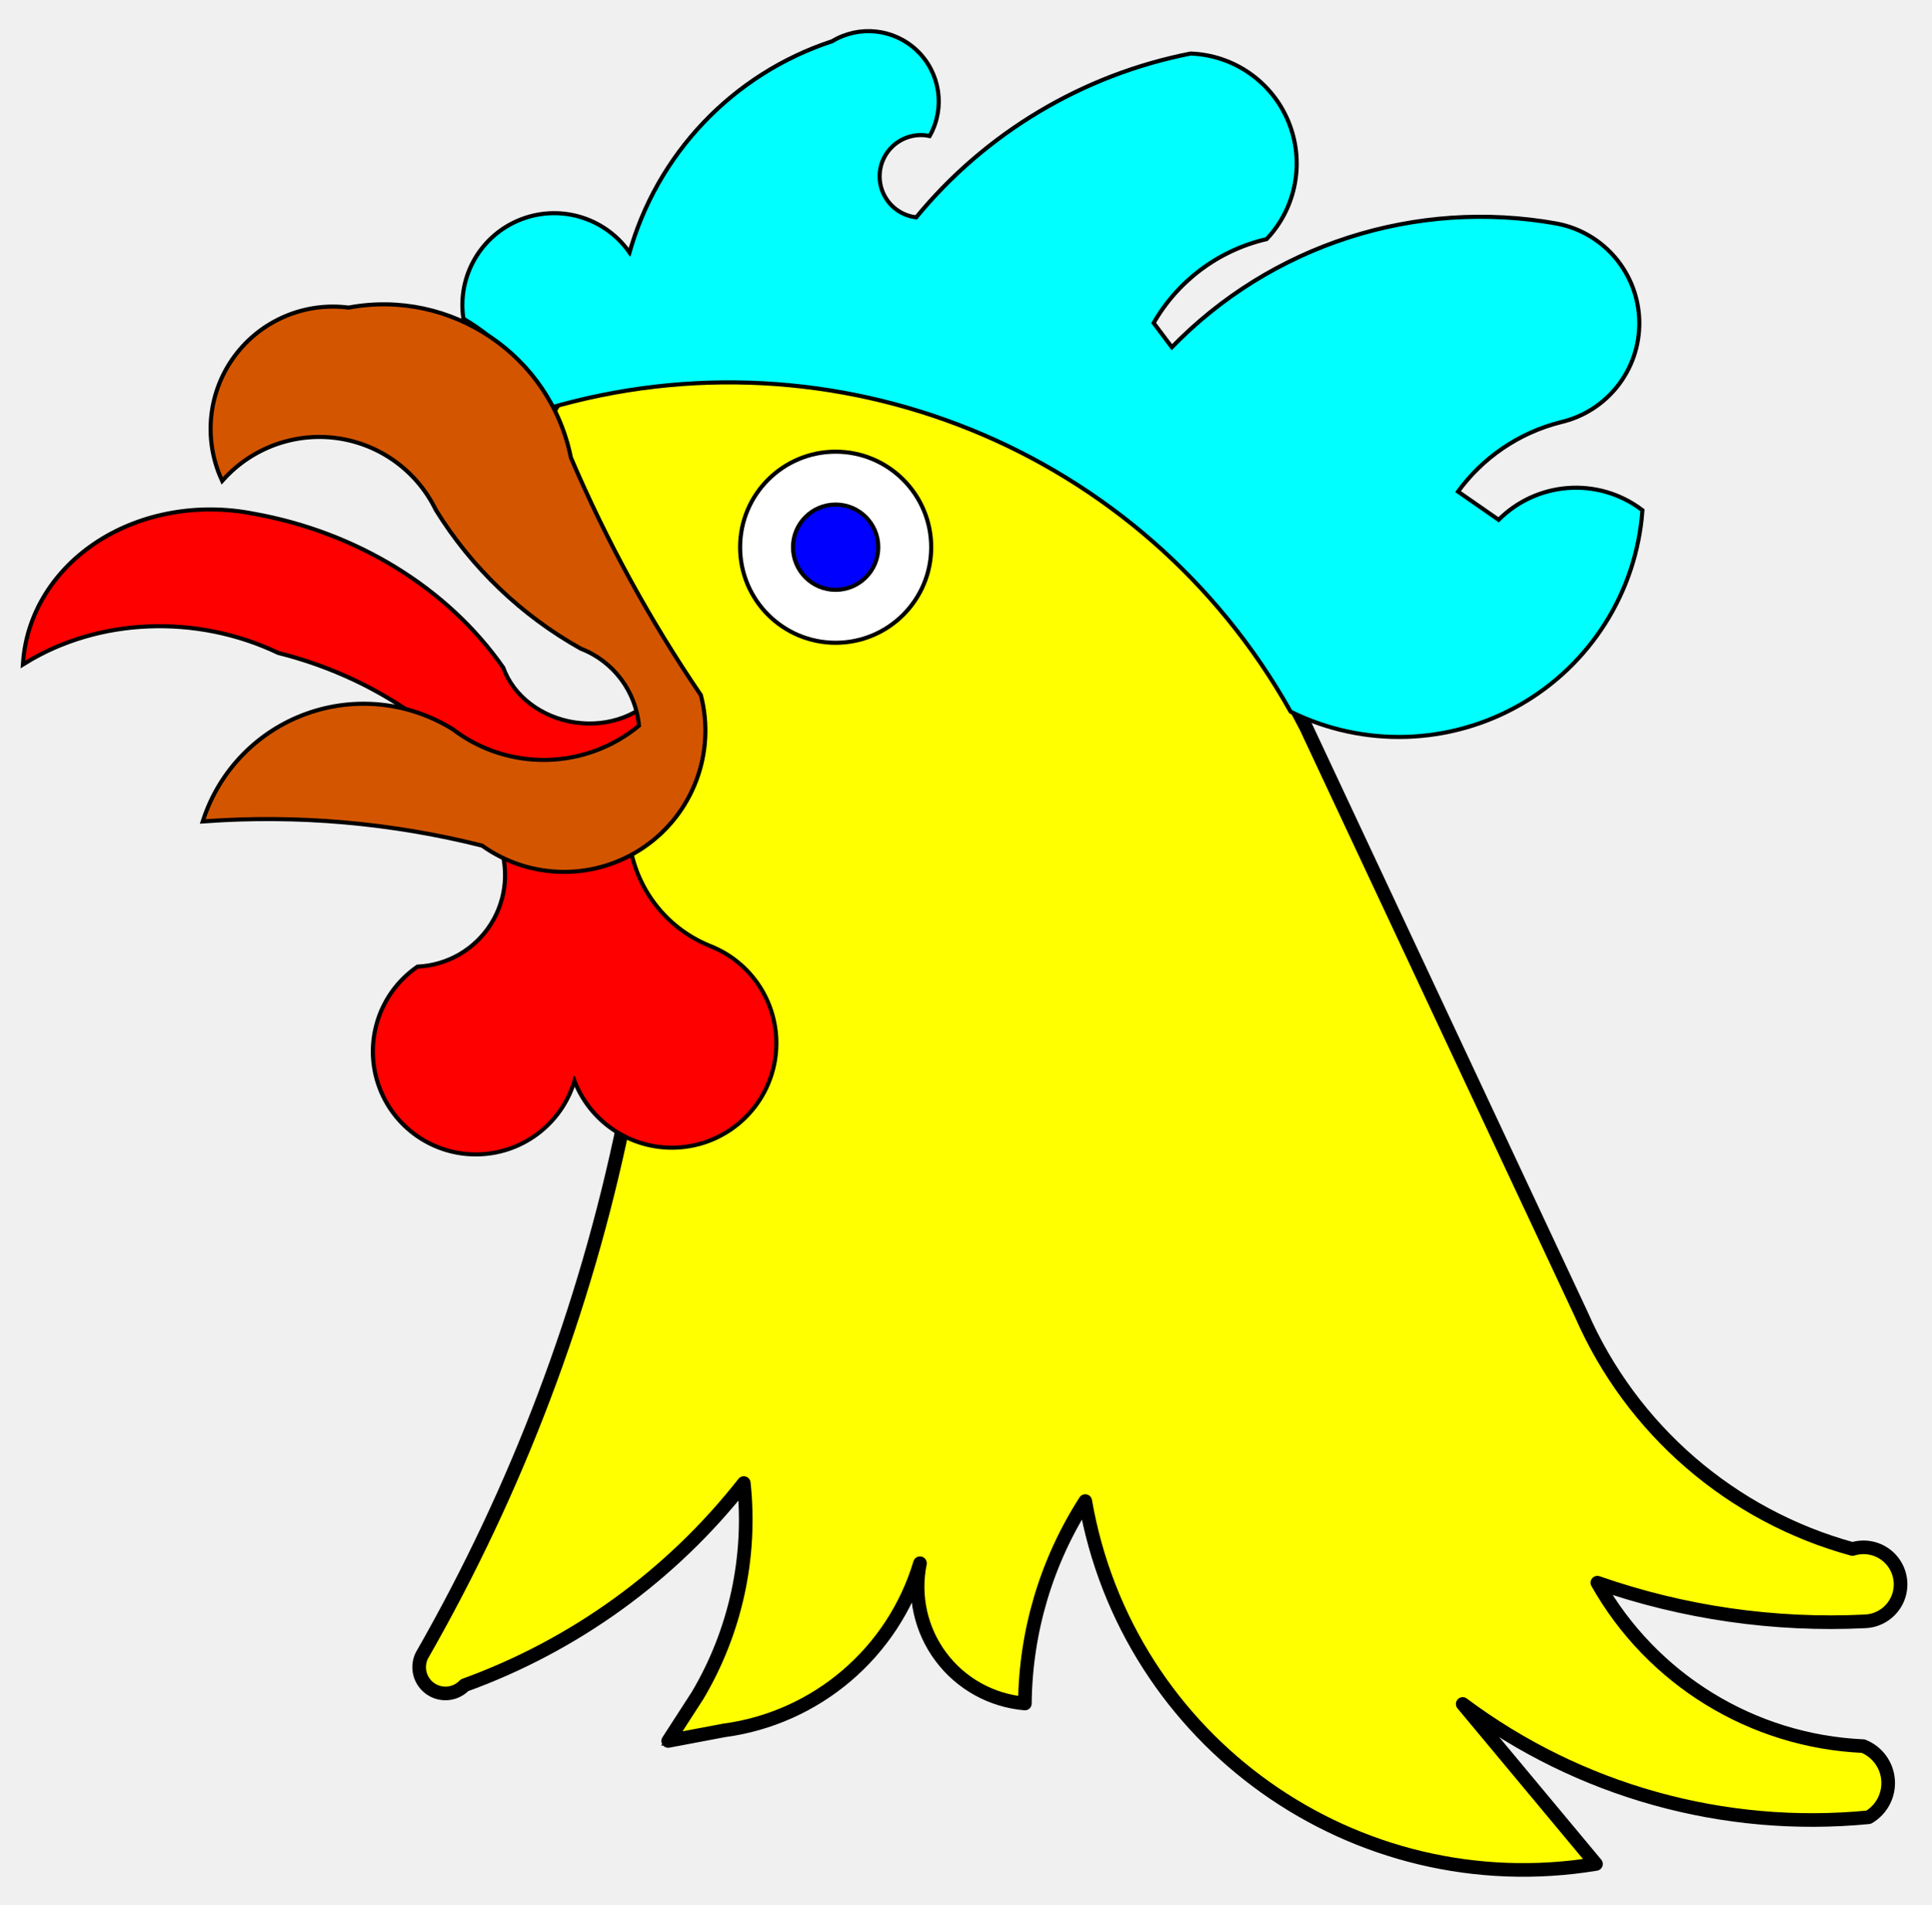
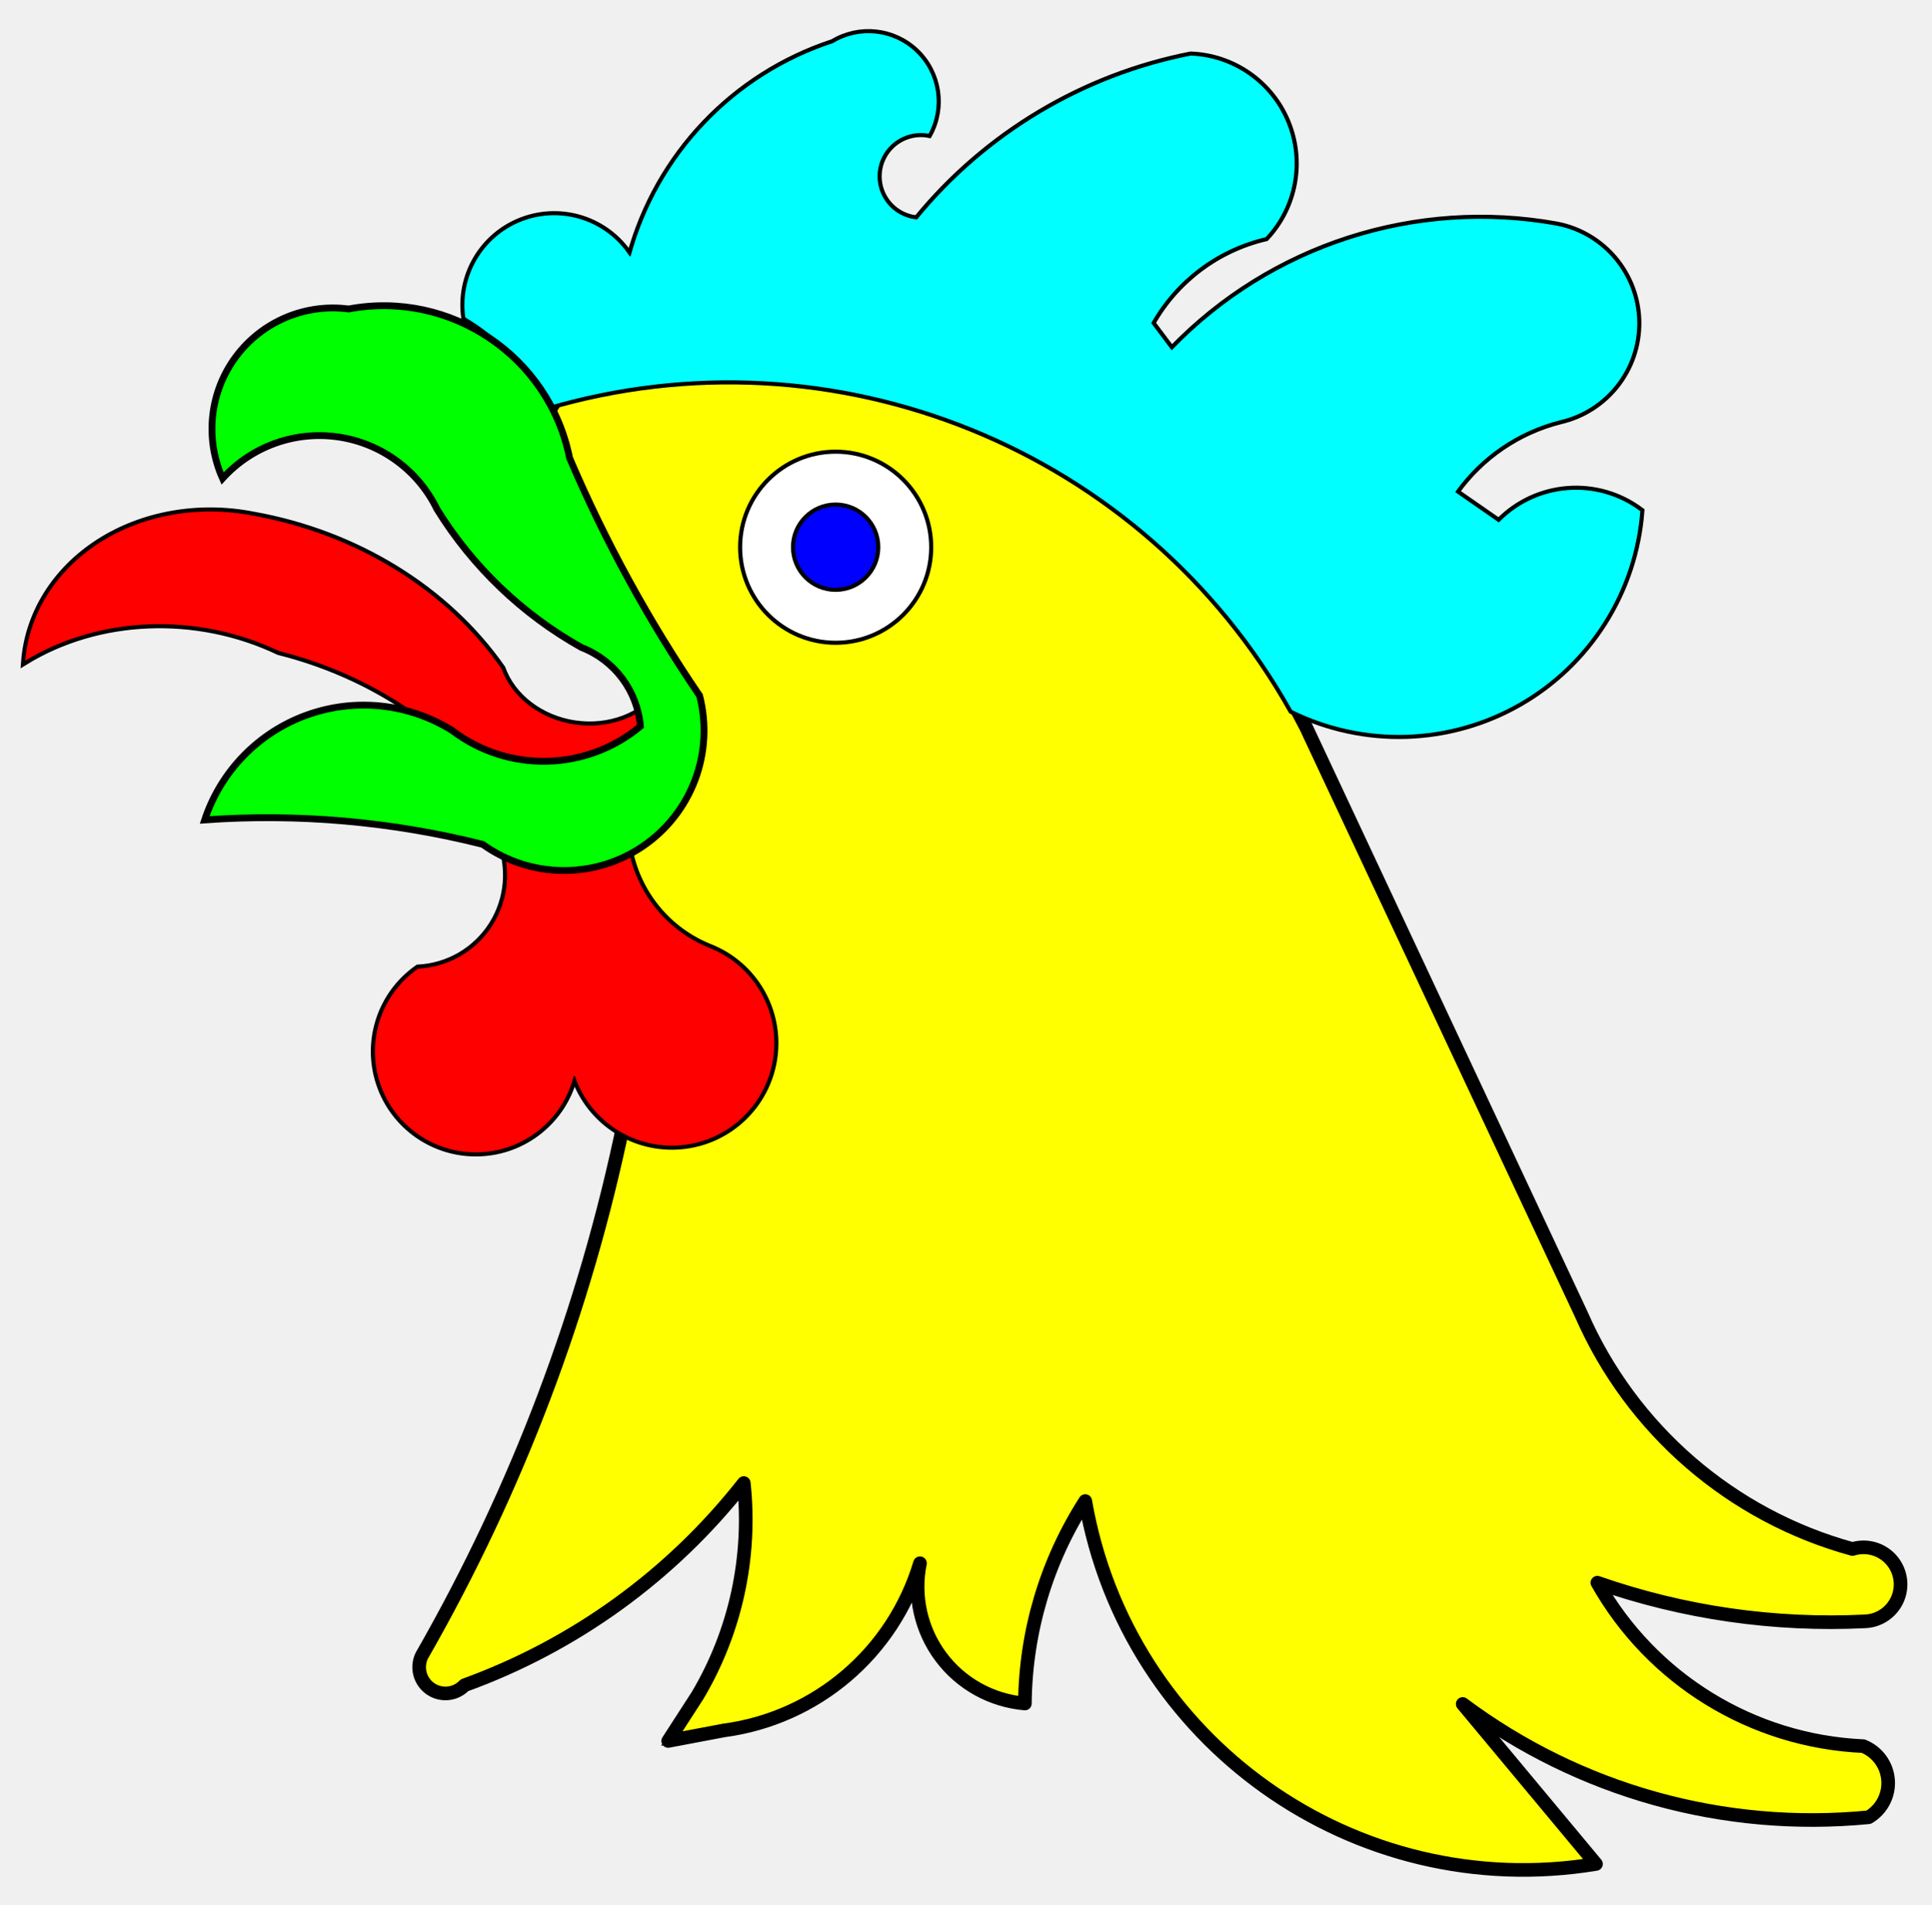
<svg xmlns="http://www.w3.org/2000/svg" version="1.1" viewBox="40.5 99 283.5 279.537" width="283.5" height="279.537" preserveAspectRatio="xMidYMid meet" zoomAndPan="magnify" contentScriptType="application/ecmascript" contentStyleType="text/css" id="svg76">
  <defs id="defs2" />
  <g stroke-opacity="1" stroke-dasharray="none" stroke="#505050" fill="#ffff00" fill-opacity="1" id="g74" style="stroke:#000000">
    <g id="g72">
      <g id="g70">
        <g id="g16">
          <path d="M 122.096 157.774 C 165.569 145.41 211.716 165.525 232.249 205.788 L 272.639 291.96 C 280.022 308.861 294.653 321.517 312.441 326.389 C 314.45 325.761 316.64 326.349 318.065 327.897 C 319.489 329.446 319.892 331.678 319.099 333.627 C 318.306 335.576 316.459 336.892 314.358 337.006 C 300.993 337.67 287.626 335.744 274.992 331.333 C 282.992 345.526 297.741 354.594 314.017 355.325 C 316.082 356.151 317.497 358.08 317.666 360.298 C 317.834 362.516 316.727 364.636 314.81 365.765 C 293.57 367.839 272.32 361.908 255.223 349.135 L 274.788 372.621 C 239.412 378.451 205.949 354.675 199.814 319.351 C 194.12 328.223 191.048 338.524 190.952 349.066 C 186.058 348.65 181.574 346.162 178.631 342.228 C 175.689 338.295 174.568 333.291 175.551 328.478 C 171.614 341.611 160.343 351.216 146.752 353.022 L 138.59 354.565 L 142.913 347.872 C 148.472 338.486 150.848 327.555 149.686 316.708 C 139.068 330.244 124.864 340.527 108.689 346.388 C 107.377 347.77 105.254 347.988 103.688 346.902 C 102.123 345.815 101.585 343.749 102.421 342.038 C 116.395 317.653 126.406 291.203 132.082 263.678 L 122.822 216.415 C 128.17 217.232 133.471 214.686 136.176 210 C 138.88 205.315 138.434 199.451 135.051 195.229 L 114.686 169.33 Z" id="path12" />
          <path d="M 122.096 157.774 C 165.569 145.41 211.716 165.525 232.249 205.788 L 272.639 291.96 C 280.022 308.861 294.653 321.517 312.441 326.389 C 314.45 325.761 316.64 326.349 318.065 327.897 C 319.489 329.446 319.892 331.678 319.099 333.627 C 318.306 335.576 316.459 336.892 314.358 337.006 C 300.993 337.67 287.626 335.744 274.992 331.333 C 282.992 345.526 297.741 354.594 314.017 355.325 C 316.082 356.151 317.497 358.08 317.666 360.298 C 317.834 362.516 316.727 364.636 314.81 365.765 C 293.57 367.839 272.32 361.908 255.223 349.135 L 274.788 372.621 C 239.412 378.451 205.949 354.675 199.814 319.351 C 194.12 328.223 191.048 338.524 190.952 349.066 C 186.058 348.65 181.574 346.162 178.631 342.228 C 175.689 338.295 174.568 333.291 175.551 328.478 C 171.614 341.611 160.343 351.216 146.752 353.022 L 138.59 354.565 L 142.913 347.872 C 148.472 338.486 150.848 327.555 149.686 316.708 C 139.068 330.244 124.864 340.527 108.689 346.388 C 107.377 347.77 105.254 347.988 103.688 346.902 C 102.123 345.815 101.585 343.749 102.421 342.038 C 116.395 317.653 126.406 291.203 132.082 263.678 L 122.822 216.415 C 128.17 217.232 133.471 214.686 136.176 210 C 138.88 205.315 138.434 199.451 135.051 195.229 L 114.686 169.33 Z" stroke="black" stroke-linecap="round" stroke-linejoin="round" stroke-width="2" id="path14" />
        </g>
        <g id="g25">
          <g id="feature-0">
            <path d="M 108.709 145.658 C 107.823 139.488 111.348 133.533 117.182 131.341 C 123.017 129.148 129.591 131.308 132.988 136.533 C 137.018 121.763 148.197 110.004 162.745 105.234 C 166.659 102.862 171.677 103.412 174.984 106.576 C 178.291 109.739 179.064 114.728 176.868 118.743 C 174.605 118.307 172.285 119.15 170.83 120.939 C 169.376 122.728 169.024 125.172 169.914 127.299 C 170.804 129.425 172.792 130.89 175.086 131.11 C 185.288 118.669 199.502 110.166 215.289 107.061 C 221.537 107.29 227.076 111.15 229.455 116.932 C 231.835 122.714 230.617 129.354 226.34 133.915 C 219.264 135.569 213.2 140.105 209.616 146.427 L 212.508 150.275 C 227.129 135.119 248.357 128.273 269.077 132.031 C 275.89 133.367 280.839 139.286 280.948 146.227 C 281.057 153.169 276.296 159.24 269.529 160.79 C 263.367 162.351 257.956 166.043 254.255 171.212 L 260.522 175.562 C 266.096 169.862 275.035 169.189 281.399 173.99 C 280.518 185.801 273.829 196.402 263.548 202.282 C 253.267 208.161 240.737 208.55 230.111 203.32 C 208.474 164.737 163.008 146.273 120.596 158.845 C 118.094 153.325 113.941 148.717 108.709 145.658 Z" fill="#ff0000" id="path20" />
          </g>
          <g id="combed">
            <path d="M 108.709 145.658 C 107.823 139.488 111.348 133.533 117.182 131.341 C 123.017 129.148 129.591 131.308 132.988 136.533 C 137.018 121.763 148.197 110.004 162.745 105.234 C 166.659 102.862 171.677 103.412 174.984 106.576 C 178.291 109.739 179.064 114.728 176.868 118.743 C 174.605 118.307 172.285 119.15 170.83 120.939 C 169.376 122.728 169.024 125.172 169.914 127.299 C 170.804 129.425 172.792 130.89 175.086 131.11 C 185.288 118.669 199.502 110.166 215.289 107.061 C 221.537 107.29 227.076 111.15 229.455 116.932 C 231.835 122.714 230.617 129.354 226.34 133.915 C 219.264 135.569 213.2 140.105 209.616 146.427 L 212.508 150.275 C 227.129 135.119 248.357 128.273 269.077 132.031 C 275.89 133.367 280.839 139.286 280.948 146.227 C 281.057 153.169 276.296 159.24 269.529 160.79 C 263.367 162.351 257.956 166.043 254.255 171.212 L 260.522 175.562 C 266.096 169.862 275.035 169.189 281.399 173.99 C 280.518 185.801 273.829 196.402 263.548 202.282 C 253.267 208.161 240.737 208.55 230.111 203.32 C 208.474 164.737 163.008 146.273 120.596 158.845 C 118.094 153.325 113.941 148.717 108.709 145.658 Z" stroke="black" stroke-linecap="round" stroke-linejoin="round" stroke-width="2" id="path23" style="fill:#00ffff;stroke-linejoin:round;stroke-width:0.2" />
          </g>
        </g>
        <g id="jelloped">
          <g id="feature-1">
            <path d="M 113.761 222.143 C 115.503 226.25 115.126 230.949 112.753 234.726 C 110.38 238.503 106.31 240.881 101.854 241.094 C 96.412 244.866 94.11 251.775 96.2 258.058 C 98.29 264.34 104.272 268.493 110.889 268.254 C 117.506 268.015 123.173 263.442 124.805 257.024 C 127.062 263.645 133.562 267.856 140.527 267.212 C 147.492 266.567 153.108 261.235 154.113 254.312 C 155.117 247.39 151.248 240.681 144.753 238.084 C 137.041 235.027 132.138 227.393 132.567 219.108 C 126.19 216.85 119.103 217.994 113.761 222.143 Z" fill="#ff0000" id="path29" />
          </g>
          <path d="M 113.761 222.143 C 115.503 226.25 115.126 230.949 112.753 234.726 C 110.38 238.503 106.31 240.881 101.854 241.094 C 96.412 244.866 94.11 251.775 96.2 258.058 C 98.29 264.34 104.272 268.493 110.889 268.254 C 117.506 268.015 123.173 263.442 124.805 257.024 C 127.062 263.645 133.562 267.856 140.527 267.212 C 147.492 266.567 153.108 261.235 154.113 254.312 C 155.117 247.39 151.248 240.681 144.753 238.084 C 137.041 235.027 132.138 227.393 132.567 219.108 C 126.19 216.85 119.103 217.994 113.761 222.143 Z" stroke="black" stroke-linecap="round" stroke-linejoin="round" stroke-width="2" id="path32" style="fill:#ff0000;stroke-linejoin:round;stroke-width:0.2" />
        </g>
        <g id="langued">
          <g id="path-2345">
            <g id="feature-2">
              <path d="M 137.55 200.448 C 134.886 204.101 129.958 205.979 124.934 205.255 C 119.911 204.532 115.714 201.339 114.189 197.082 C 106.083 185.487 92.777 177.296 77.67 174.6 C 69.674 173.032 61.429 174.493 55.013 178.615 C 48.596 182.737 44.621 189.126 44.09 196.172 C 54.892 189.497 69.362 188.909 81.407 194.655 C 89.132 196.593 96.337 199.986 102.499 204.589 C 106.577 210.605 114.381 213.966 122.142 213.05 C 129.903 212.133 136.025 207.126 137.55 200.448 Z" fill="#ff0000" id="path38" />
            </g>
            <path d="M 137.55 200.448 C 134.886 204.101 129.958 205.979 124.934 205.255 C 119.911 204.532 115.714 201.339 114.189 197.082 C 106.083 185.487 92.777 177.296 77.67 174.6 C 69.674 173.032 61.429 174.493 55.013 178.615 C 48.596 182.737 44.621 189.126 44.09 196.172 C 54.892 189.497 69.362 188.909 81.407 194.655 C 89.132 196.593 96.337 199.986 102.499 204.589 C 106.577 210.605 114.381 213.966 122.142 213.05 C 129.903 212.133 136.025 207.126 137.55 200.448 Z" stroke="black" stroke-linecap="round" stroke-linejoin="round" stroke-width="2" id="path41" style="fill:#ff0000;stroke-linejoin:round;stroke-width:0.2" />
          </g>
        </g>
-         <g id="g52">
-           <g id="feature-3">
-             <path d="M 143.2 201.123 C 135.724 190.138 129.332 178.453 124.114 166.232 C 121.107 151.295 106.655 141.547 91.679 144.355 C 85.299 143.519 78.966 146.2 75.126 151.363 C 71.285 156.526 70.538 163.362 73.173 169.233 C 77.459 164.511 83.81 162.227 90.122 163.136 C 96.433 164.046 101.881 168.03 104.66 173.77 C 109.891 182.215 117.183 189.191 125.852 194.043 C 130.713 195.927 134.074 200.42 134.509 205.616 C 126.565 212.231 115.106 212.486 106.876 206.23 C 100.481 202.24 92.608 201.407 85.52 203.97 C 78.431 206.532 72.911 212.206 70.545 219.363 C 84.249 218.383 98.022 219.592 111.346 222.944 C 118.369 227.977 127.79 228.077 134.918 223.194 C 142.046 218.311 145.356 209.49 143.2 201.123 Z" fill="#ff0000" id="path47" />
+         <g id="beaked" style="fill:#00ff00">
+           <g id="feature-3" style="fill:#00ff00">
+             <path d="M 143.2 201.123 C 135.724 190.138 129.332 178.453 124.114 166.232 C 121.107 151.295 106.655 141.547 91.679 144.355 C 85.299 143.519 78.966 146.2 75.126 151.363 C 71.285 156.526 70.538 163.362 73.173 169.233 C 77.459 164.511 83.81 162.227 90.122 163.136 C 96.433 164.046 101.881 168.03 104.66 173.77 C 109.891 182.215 117.183 189.191 125.852 194.043 C 130.713 195.927 134.074 200.42 134.509 205.616 C 126.565 212.231 115.106 212.486 106.876 206.23 C 100.481 202.24 92.608 201.407 85.52 203.97 C 78.431 206.532 72.911 212.206 70.545 219.363 C 84.249 218.383 98.022 219.592 111.346 222.944 C 118.369 227.977 127.79 228.077 134.918 223.194 C 142.046 218.311 145.356 209.49 143.2 201.123 Z" id="path47" style="fill:#00ff00" />
          </g>
-           <path d="M 143.2 201.123 C 135.724 190.138 129.332 178.453 124.114 166.232 C 121.107 151.295 106.655 141.547 91.679 144.355 C 85.299 143.519 78.966 146.2 75.126 151.363 C 71.285 156.526 70.538 163.362 73.173 169.233 C 77.459 164.511 83.81 162.227 90.122 163.136 C 96.433 164.046 101.881 168.03 104.66 173.77 C 109.891 182.215 117.183 189.191 125.852 194.043 C 130.713 195.927 134.074 200.42 134.509 205.616 C 126.565 212.231 115.106 212.486 106.876 206.23 C 100.481 202.24 92.608 201.407 85.52 203.97 C 78.431 206.532 72.911 212.206 70.545 219.363 C 84.249 218.383 98.022 219.592 111.346 222.944 C 118.369 227.977 127.79 228.077 134.918 223.194 C 142.046 218.311 145.356 209.49 143.2 201.123 Z" stroke="black" stroke-linecap="round" stroke-linejoin="round" stroke-width="2" id="path50" style="fill:#d45500;stroke-linejoin:round;stroke-width:0.2" />
        </g>
        <g id="g60">
          <circle cx="163.173" cy="179.33" r="13.826" fill="white" id="circle56" />
          <circle cx="163.173" cy="179.33" r="13.826" stroke="black" stroke-linecap="round" stroke-linejoin="round" stroke-width="1.2" id="circle58" style="fill:#ffffff;stroke-linejoin:round;stroke-width:0.2" />
        </g>
        <g id="g68">
          <circle cx="163.171" cy="179.324" r="6.06" fill="black" id="circle64" />
          <circle cx="163.171" cy="179.324" r="6.06" stroke="black" stroke-linecap="round" stroke-linejoin="round" stroke-width=".24" id="circle66" style="fill:#0000ff;stroke-linejoin:round;stroke-width:0.2" />
        </g>
      </g>
    </g>
  </g>
</svg>
